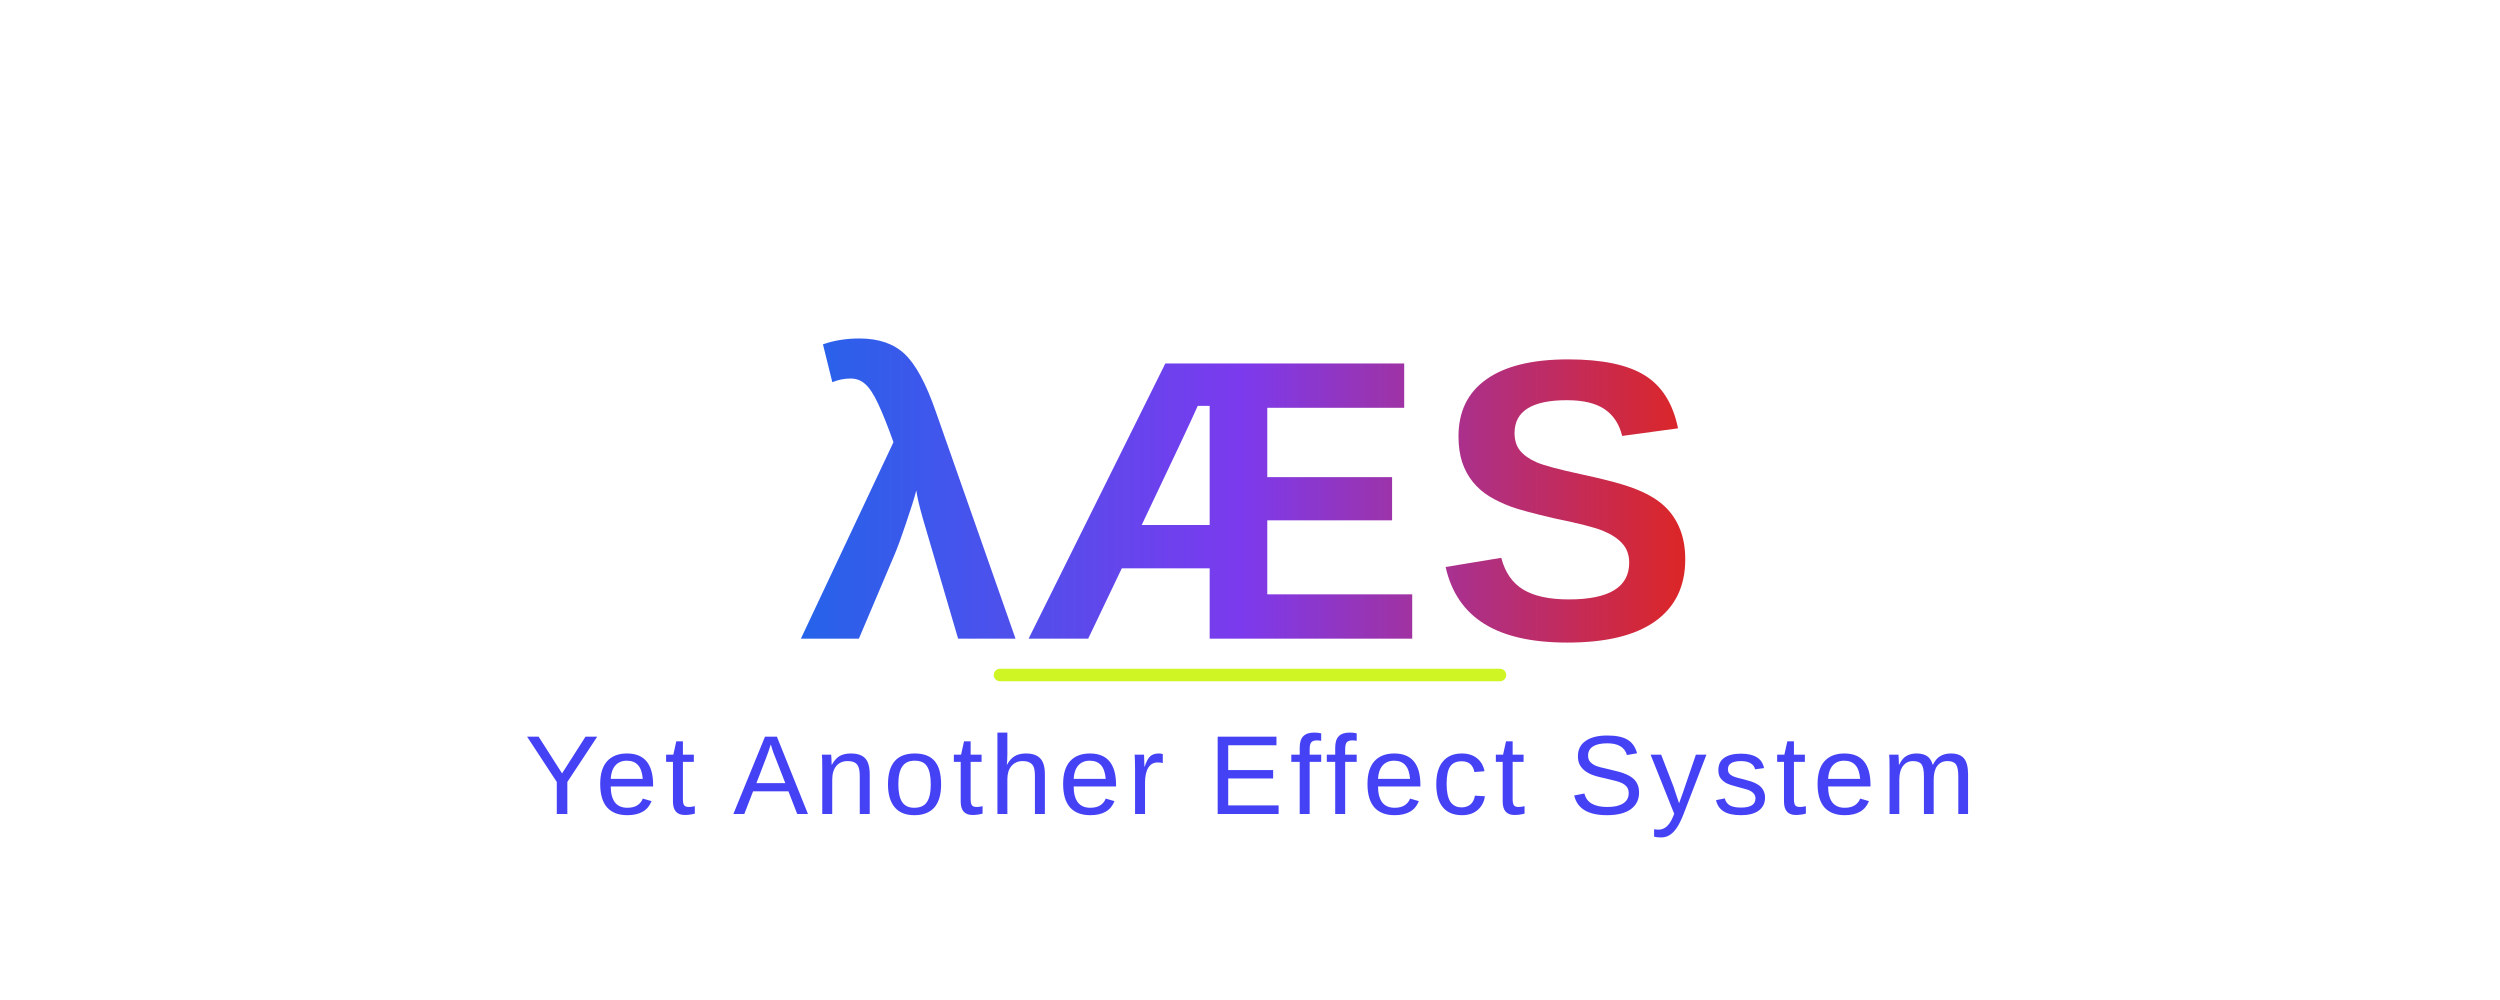
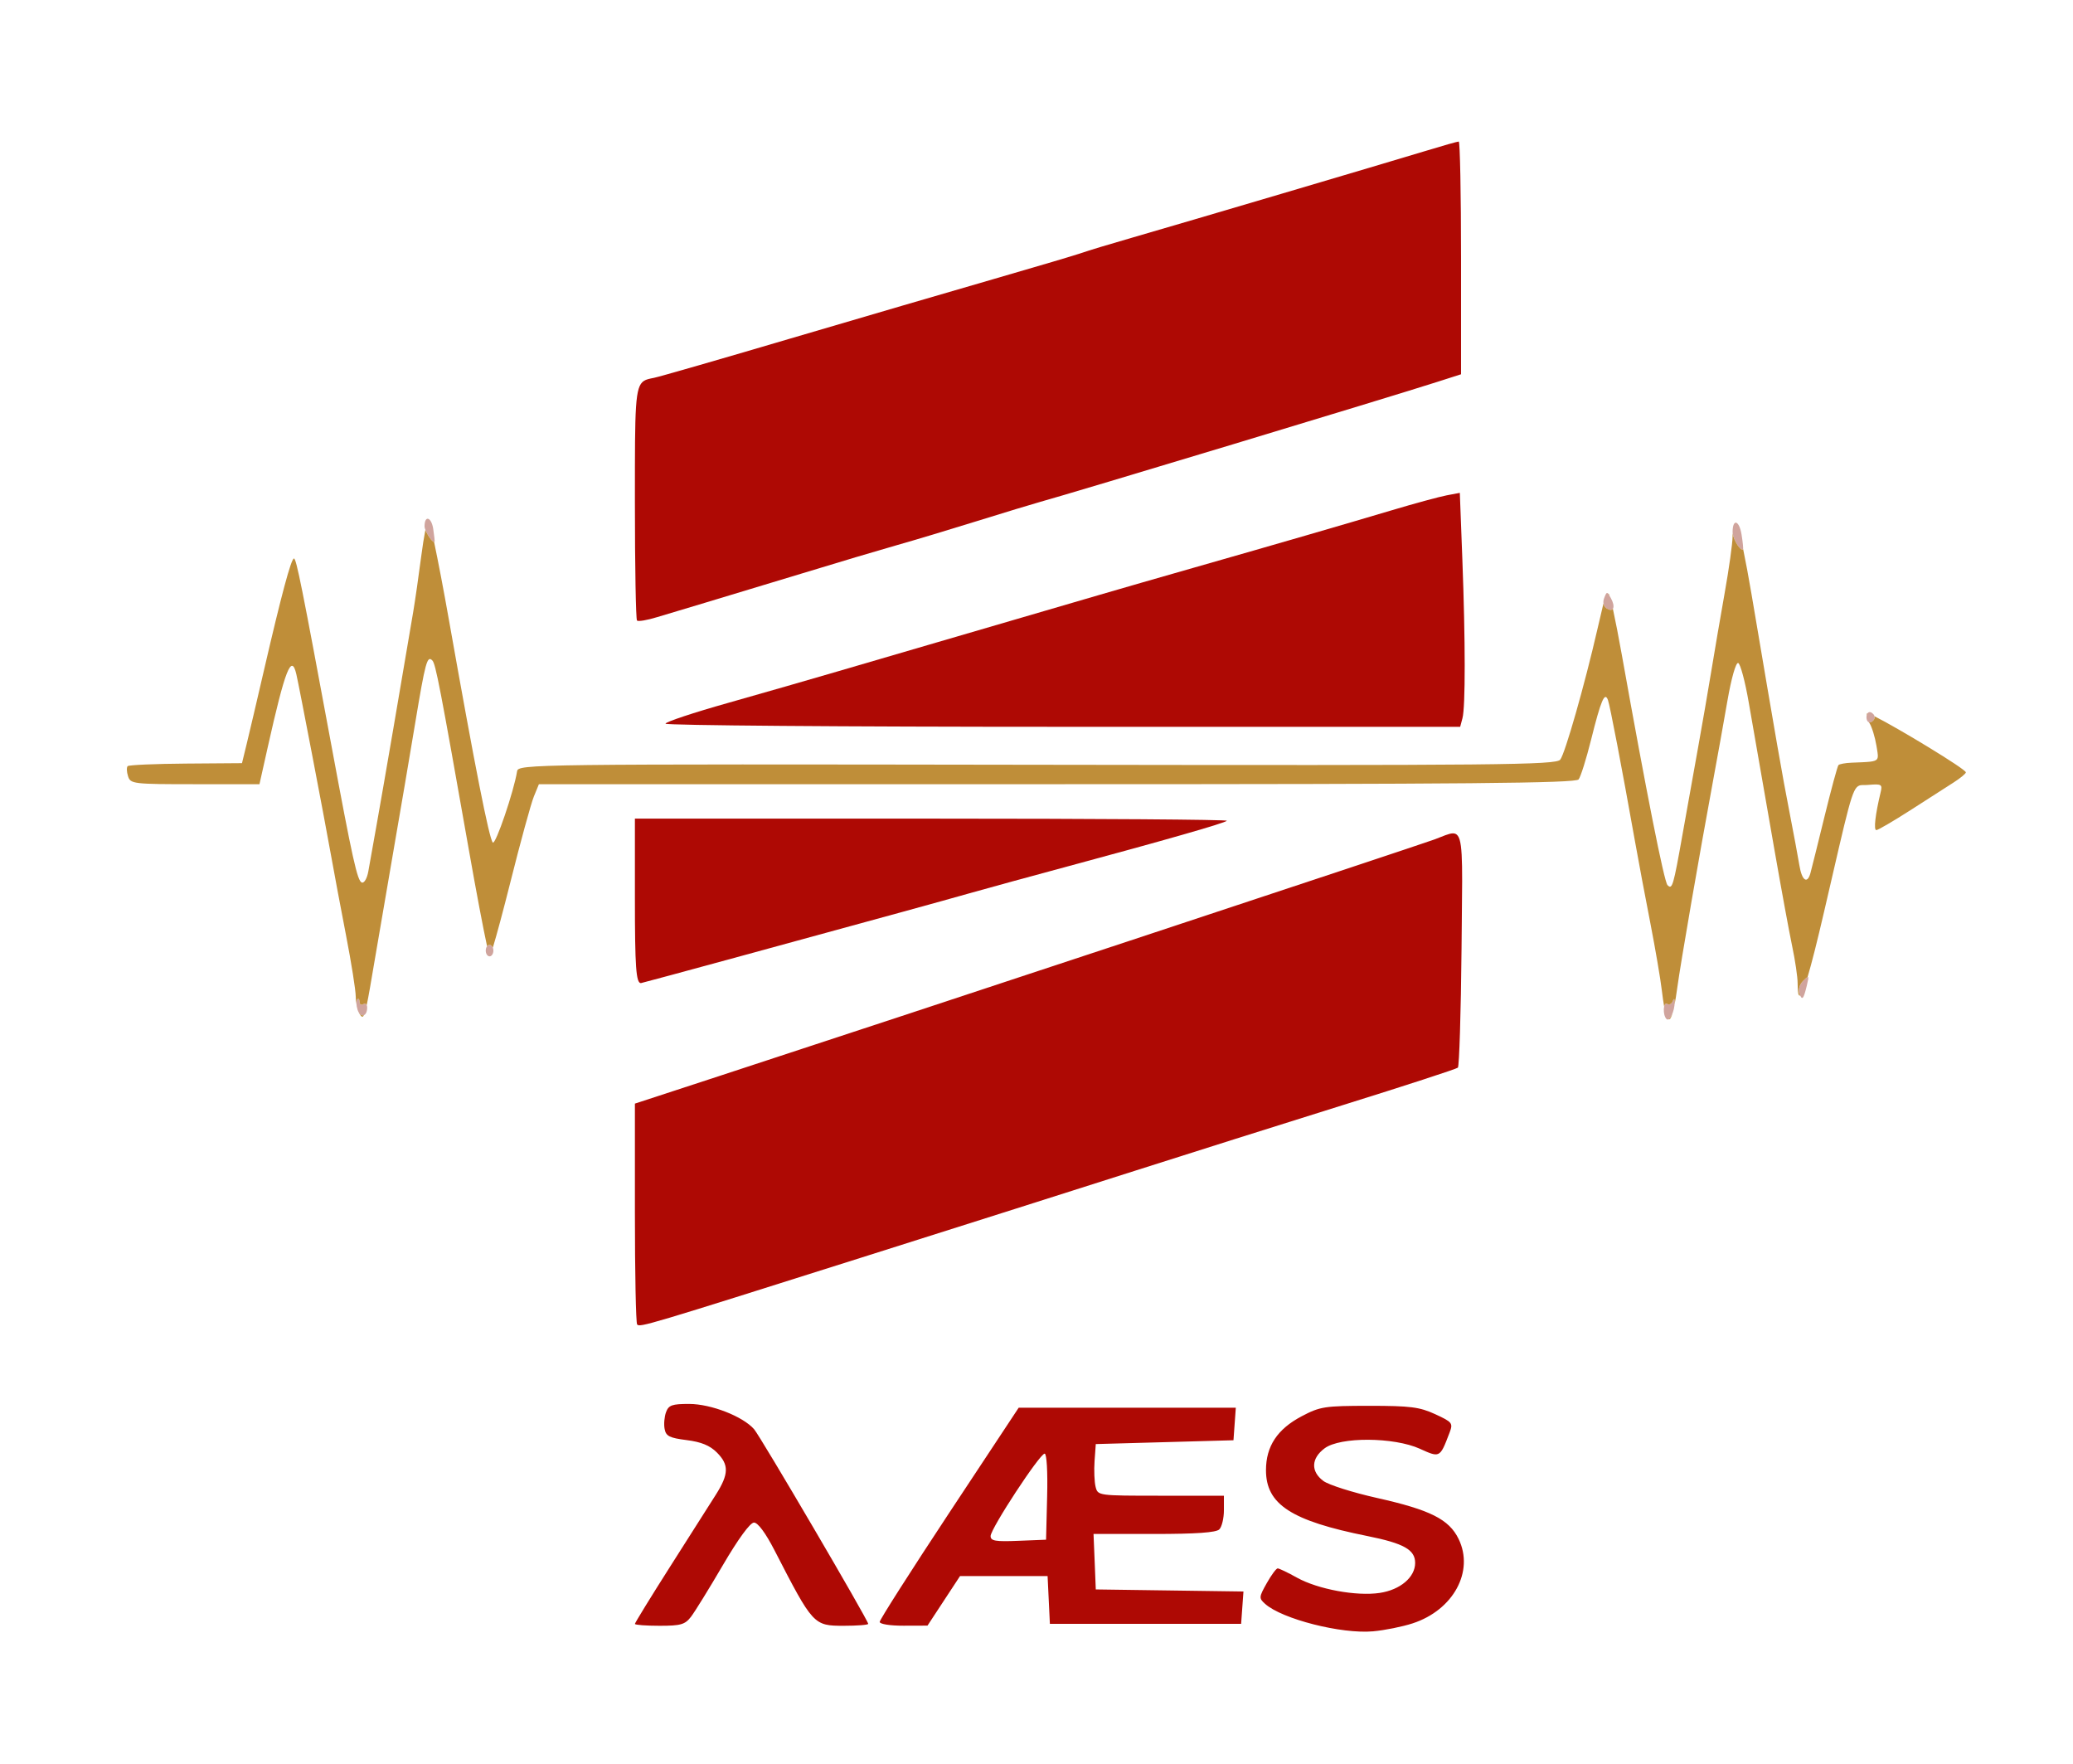
- <svg xmlns="http://www.w3.org/2000/svg" viewBox="0 0 200 80">
-   <defs>
-     <linearGradient id="textGradient" x1="0%" y1="0%" x2="100%" y2="0%">
-       <stop offset="0%" style="stop-color:#2563eb;stop-opacity:1" />
-       <stop offset="50%" style="stop-color:#7c3aed;stop-opacity:1" />
-       <stop offset="100%" style="stop-color:#dc2626;stop-opacity:1" />
-     </linearGradient>
-     <filter id="shadow" x="-20%" y="-20%" width="140%" height="140%">
-       <feDropShadow dx="2" dy="2" stdDeviation="3" flood-opacity="0.3" />
-     </filter>
-   </defs>
-   <text x="100" y="40" font-family="'Segoe UI', Arial, sans-serif" font-size="32" font-weight="bold" text-anchor="middle" dominant-baseline="central" fill="url(#textGradient)" letter-spacing="0.5px">λÆS</text>
-   <line x1="80" y1="54" x2="120" y2="54" stroke="#cff525" stroke-width="1" stroke-linecap="round" />
-   <text x="100" y="62" font-family="'Segoe UI', Arial, sans-serif" font-size="9" font-weight="normal" text-anchor="middle" dominant-baseline="central" fill="#4542f5" letter-spacing="0.5px">Yet Another Effect System</text>
+ <svg xmlns="http://www.w3.org/2000/svg" width="542" height="461" viewBox="0 0 542 461">
+   <g>
+     <path d="M 184.50 157.52 C180.10,158.83 174.39,160.54 171.80,161.33 C169.22,162.13 166.86,162.52 166.55,162.22 C166.25,161.92 166.00,148.07 166.00,131.46 L 166.00 130.00 C166.00,106.19 166.00,101.13 168.33,99.59 C169.00,99.14 169.87,99.00 171.00,98.77 C172.38,98.50 188.35,93.90 206.50,88.54 C224.65,83.19 248.73,76.15 260.00,72.89 C271.27,69.63 281.62,66.56 283.00,66.06 C284.38,65.56 290.23,63.79 296.00,62.13 C309.51,58.23 362.04,42.70 372.65,39.48 C377.13,38.11 381.06,37.00 381.40,37.00 C381.73,37.00 382.00,50.69 382.00,67.42 L 382.00 97.84 L 375.75 99.84 C363.98,103.63 279.95,129.02 272.00,131.19 C270.08,131.72 262.65,133.98 255.50,136.20 C248.35,138.43 238.90,141.27 234.50,142.51 C230.10,143.76 218.85,147.10 209.50,149.96 C200.15,152.81 188.90,156.21 184.50,157.52 ZM 225.00 328.82 C169.25,346.46 167.35,347.02 166.59,346.25 C166.26,345.93 166.00,332.80 166.00,317.08 L 166.00 288.50 L 188.75 281.06 C231.59,267.06 370.50,221.12 375.00,219.46 C375.61,219.23 376.17,219.01 376.68,218.81 C378.47,218.10 379.71,217.61 380.56,217.98 C382.45,218.83 382.39,224.04 382.20,240.91 C382.18,243.08 382.15,245.43 382.13,248.00 C381.97,264.77 381.53,278.77 381.17,279.10 C380.80,279.44 367.23,283.86 351.00,288.92 C334.77,293.99 310.48,301.67 297.00,305.97 C283.52,310.28 251.12,320.56 225.00,328.82 ZM 382.37 187.75 L 381.77 190.00 L 277.88 190.00 C220.75,190.00 174.00,189.63 174.00,189.18 C174.00,188.73 181.31,186.30 190.25,183.78 C199.19,181.25 212.01,177.57 218.75,175.59 C225.49,173.62 236.40,170.43 243.00,168.50 C259.58,163.66 276.82,158.63 287.50,155.50 C292.45,154.05 303.48,150.87 312.00,148.44 C334.47,142.03 350.95,137.24 363.69,133.45 C369.84,131.61 376.41,129.83 378.28,129.48 L 381.68 128.84 L 382.34 146.17 C383.15,167.64 383.16,184.78 382.37,187.75 ZM 193.65 249.95 C179.44,253.83 167.70,257.00 167.57,257.00 C166.30,257.00 166.00,252.79 166.00,234.83 L 166.00 214.00 L 243.67 214.00 C286.38,214.00 321.08,214.25 320.77,214.56 C320.16,215.18 304.69,219.61 279.00,226.53 C269.92,228.97 258.45,232.11 253.50,233.51 C244.11,236.16 236.45,238.26 193.65,249.95 ZM 251.01 412.00 L 242.50 424.96 L 236.25 424.98 C232.70,424.99 230.00,424.56 230.00,423.99 C230.00,423.44 238.18,410.61 248.17,395.49 L 266.34 368.00 L 323.11 368.00 L 322.50 376.50 L 286.50 377.50 L 286.18 381.92 C286.01,384.35 286.13,387.39 286.45,388.67 C287.04,390.99 287.09,391.00 303.52,391.00 L 320.00 391.00 L 320.00 394.80 C320.00,396.89 319.46,399.14 318.80,399.80 C317.97,400.63 312.75,401.00 301.76,401.00 L 285.91 401.00 L 286.21 408.25 L 286.50 415.50 L 325.11 416.04 L 324.50 424.50 L 274.50 424.50 L 274.20 418.25 L 273.90 412.00 ZM 369.37 424.36 C366.69,425.24 362.02,426.18 359.00,426.45 C350.75,427.20 335.18,423.24 330.77,419.27 C329.12,417.80 329.15,417.51 331.20,413.86 C332.39,411.74 333.68,410.00 334.06,410.00 C334.44,410.00 336.72,411.09 339.12,412.43 C344.61,415.47 354.67,417.32 360.74,416.41 C366.11,415.61 370.00,412.31 370.00,408.57 C370.00,405.12 367.04,403.46 357.50,401.54 C337.59,397.55 331.00,393.27 331.00,384.33 C331.00,378.06 333.97,373.58 340.35,370.22 C345.15,367.69 346.34,367.51 358.00,367.50 C368.76,367.50 371.16,367.81 375.25,369.69 C379.73,371.76 379.94,372.03 379.00,374.51 C377.65,378.04 377.04,379.69 375.95,380.09 C375.02,380.44 373.73,379.86 371.32,378.77 L 371.25 378.73 C364.43,375.65 350.39,375.57 346.33,378.61 C342.80,381.24 342.67,384.66 346.00,387.14 C347.38,388.17 353.67,390.16 360.00,391.58 C373.94,394.70 378.85,397.16 381.36,402.30 C385.49,410.77 380.01,420.87 369.37,424.36 ZM 180.68 422.63 C179.09,424.69 178.01,425.00 172.43,425.00 C168.89,425.00 166.00,424.78 166.00,424.51 C166.00,424.24 170.16,417.47 175.25,409.47 C180.34,401.47 185.70,393.03 187.17,390.72 C190.58,385.34 190.63,382.90 187.43,379.70 C185.59,377.86 183.33,376.94 179.52,376.46 C175.06,375.90 174.12,375.43 173.77,373.56 C173.53,372.33 173.70,370.35 174.14,369.16 C174.82,367.32 175.71,367.00 180.22,367.01 C185.91,367.02 194.22,370.26 197.16,373.61 C198.82,375.51 227.00,423.56 227.00,424.50 C227.00,424.77 224.14,425.00 220.65,425.00 C212.71,425.00 212.59,424.87 202.49,405.25 C200.15,400.71 198.14,398.01 197.13,398.02 C196.12,398.04 193.01,402.30 189.00,409.15 C185.43,415.26 181.68,421.32 180.68,422.63 ZM 259.00 401.55 C259.00,402.82 260.26,403.04 266.25,402.79 L 273.50 402.50 L 273.78 391.25 C273.95,384.72 273.67,380.00 273.13,380.00 C271.86,380.00 259.00,399.61 259.00,401.55 Z" fill="rgb(174,9,4)" />
+     <path d="M 455.34 139.72 C455.67,141.74 455.84,143.49 455.72,143.60 C455.06,144.20 453.00,140.79 453.00,139.10 C453.00,135.51 454.73,135.96 455.34,139.72 ZM 113.27 138.26 C113.54,140.04 113.70,141.57 113.63,141.65 C113.18,142.17 111.00,138.82 111.00,137.60 C111.00,134.60 112.79,135.12 113.27,138.26 ZM 437.85 262.00 C437.86,264.38 436.51,267.17 435.72,266.39 C434.66,265.33 434.84,261.78 435.91,262.45 C436.42,262.76 437.06,262.45 437.34,261.76 C437.68,260.91 437.84,260.98 437.85,262.00 ZM 421.14 156.29 C422.46,158.64 421.89,160.18 420.10,159.07 C419.23,158.53 418.98,157.51 419.42,156.35 C420.10,154.58 420.18,154.58 421.14,156.29 ZM 96.00 263.38 C96.00,265.81 94.20,266.21 93.48,263.94 C93.12,262.79 93.08,261.58 93.41,261.26 C93.73,260.93 94.00,261.22 94.00,261.89 C94.00,262.57 94.45,262.84 95.00,262.50 C95.55,262.16 96.00,262.56 96.00,263.38 ZM 472.41 257.63 C471.52,261.31 471.19,261.65 470.43,259.67 C470.08,258.77 470.53,257.32 471.45,256.40 C472.98,254.88 473.05,254.96 472.41,257.63 ZM 129.00 248.50 C129.00,249.32 128.55,250.00 128.00,250.00 C127.45,250.00 127.00,249.32 127.00,248.50 C127.00,247.68 127.45,247.00 128.00,247.00 C128.55,247.00 129.00,247.68 129.00,248.50 ZM 490.15 187.50 C490.15,188.02 489.67,188.61 489.08,188.81 C488.48,189.01 488.00,188.42 488.00,187.50 C488.00,186.58 488.48,185.99 489.08,186.19 C489.67,186.39 490.15,186.98 490.15,187.50 Z" fill="rgb(208,164,157)" />
+     <path d="M 437.85 262.00 C437.84,260.98 437.68,260.91 437.34,261.76 C437.06,262.45 436.42,262.76 435.91,262.45 C435.51,262.20 435.24,262.54 435.10,263.11 C434.90,262.01 434.71,260.64 434.51,259.00 C434.16,255.98 432.81,248.10 431.53,241.50 C430.24,234.90 428.42,225.23 427.49,220.00 C423.93,200.05 420.94,184.44 420.41,183.00 C419.57,180.70 418.57,183.05 415.97,193.50 C414.73,198.45 413.28,203.06 412.74,203.75 C411.96,204.74 383.48,205.00 276.33,205.00 L 140.90 205.00 L 139.57 208.25 C138.84,210.04 136.06,220.16 133.41,230.75 C131.57,238.08 129.84,244.49 128.86,247.73 C128.68,247.30 128.36,247.00 128.00,247.00 C127.75,247.00 127.52,247.14 127.35,247.37 C126.38,242.92 124.55,233.31 122.60,222.25 C115.02,179.34 113.91,173.56 113.04,172.66 C111.69,171.27 111.22,172.99 108.55,189.06 C107.14,197.55 104.66,212.15 103.03,221.50 C101.41,230.85 99.13,244.12 97.97,251.00 C96.99,256.81 96.36,260.51 95.88,262.75 C95.71,262.38 95.38,262.26 95.00,262.50 C94.45,262.84 94.00,262.57 94.00,261.89 C94.00,261.22 93.73,260.93 93.41,261.26 C93.22,261.45 93.15,261.93 93.20,262.54 C93.08,261.87 93.01,261.15 93.01,260.50 C93.00,258.85 91.86,251.65 90.47,244.50 C89.09,237.35 87.31,227.90 86.53,223.50 C84.82,213.90 78.22,179.43 77.48,176.25 C76.21,170.78 74.56,174.98 70.02,195.25 L 67.84 205.00 L 50.99 205.00 C34.81,205.00 34.11,204.92 33.48,202.92 C33.11,201.78 33.07,200.59 33.38,200.28 C33.70,199.97 40.55,199.67 48.61,199.61 L 63.27 199.50 L 64.49 194.50 C65.16,191.75 67.17,183.20 68.95,175.50 C73.57,155.52 76.12,146.00 76.86,146.00 C77.48,146.01 78.95,153.35 86.58,194.50 C92.17,224.64 93.43,230.32 94.61,230.71 C95.23,230.91 95.98,229.60 96.30,227.79 C96.62,225.98 97.60,220.45 98.49,215.50 C99.93,207.50 105.55,174.78 108.03,160.00 C108.54,156.98 109.48,150.45 110.12,145.50 C110.47,142.82 110.87,140.31 111.22,138.50 C111.72,139.83 112.99,141.67 113.50,141.70 C114.52,146.55 115.94,153.93 117.41,162.25 C124.12,200.14 127.89,219.29 128.85,220.25 C129.56,220.96 134.37,206.83 135.20,201.61 C135.49,199.76 138.74,199.72 271.07,199.92 C392.30,200.11 406.78,199.97 407.93,198.59 C409.17,197.09 414.35,178.93 417.65,164.50 C418.37,161.35 418.87,159.21 419.23,157.77 C419.32,158.31 419.62,158.77 420.10,159.07 C420.89,159.56 421.44,159.53 421.70,159.15 C422.34,162.10 423.20,166.47 424.05,171.25 C430.45,207.09 435.10,230.50 435.98,231.38 C437.23,232.63 437.49,231.77 439.93,218.00 C441.06,211.68 442.87,201.55 443.96,195.50 C445.05,189.45 446.61,180.45 447.42,175.50 C448.23,170.55 449.81,161.32 450.93,155.00 C452.06,148.68 452.98,142.06 452.99,140.31 C452.99,140.01 453.00,139.72 453.02,139.44 C453.25,141.20 455.10,144.16 455.72,143.60 C455.73,143.59 455.74,143.56 455.75,143.51 C456.42,146.72 457.18,150.81 457.94,155.29 C464.69,195.21 465.88,202.03 467.84,212.13 C468.95,217.83 470.13,224.19 470.47,226.25 C471.12,230.21 472.53,231.19 473.35,228.25 C473.62,227.29 475.27,220.65 477.02,213.50 C478.77,206.35 480.42,200.27 480.68,200.00 C480.95,199.73 482.48,199.44 484.08,199.38 C488.51,199.19 490.24,199.21 490.77,198.42 C491.11,197.93 490.97,197.12 490.74,195.73 C490.70,195.49 490.65,195.23 490.61,194.96 C490.25,192.73 489.43,190.05 488.77,189.00 C488.73,188.94 488.69,188.88 488.66,188.82 C488.79,188.86 488.93,188.86 489.08,188.81 C489.67,188.61 490.15,188.02 490.15,187.50 C490.15,187.42 490.14,187.33 490.12,187.25 C496.14,190.26 514.00,201.06 513.99,201.91 C513.99,202.23 512.53,203.44 510.74,204.58 C508.96,205.73 503.87,208.99 499.44,211.83 C495.01,214.67 491.02,217.00 490.58,217.00 C489.84,217.00 490.30,212.98 491.69,207.18 C492.21,205.03 491.98,204.89 488.48,205.18 C488.09,205.22 487.74,205.22 487.43,205.22 C486.94,205.22 486.53,205.22 486.17,205.34 C484.18,206.02 483.42,210.34 476.95,238.21 C475.13,246.06 473.69,251.78 472.60,255.42 C472.40,255.48 472.03,255.83 471.45,256.40 C470.53,257.32 470.08,258.77 470.43,259.67 C470.51,259.88 470.58,260.07 470.66,260.22 C470.21,260.52 470.00,259.44 470.00,257.01 C470.00,255.42 469.36,251.06 468.57,247.32 C467.78,243.57 465.73,232.40 464.00,222.50 C462.27,212.60 460.43,202.02 459.90,199.00 C459.37,195.98 458.16,189.04 457.21,183.58 C456.27,178.13 455.03,173.51 454.46,173.32 C453.86,173.12 452.67,177.31 451.64,183.24 C450.66,188.88 448.98,198.23 447.91,204.00 C444.18,224.20 439.44,251.57 438.51,258.38 C438.28,260.07 438.05,261.49 437.82,262.65 C437.84,262.43 437.85,262.21 437.85,262.00 ZM 95.15 265.38 C94.78,266.13 94.45,265.75 93.96,264.97 C93.91,264.89 93.86,264.79 93.80,264.68 C94.20,265.34 94.71,265.56 95.15,265.38 ZM 437.29 264.91 C436.94,266.09 436.60,266.60 436.26,266.45 C436.61,266.26 436.99,265.67 437.29,264.91 ZM 420.39 155.13 C420.48,155.16 420.58,155.25 420.69,155.35 C420.73,155.40 420.80,155.57 420.89,155.85 C420.68,155.50 420.53,155.26 420.39,155.13 ZM 488.04 187.08 C488.02,186.82 488.06,186.61 488.17,186.50 C488.19,186.48 488.22,186.47 488.28,186.48 C488.17,186.63 488.08,186.84 488.04,187.08 ZM 453.78 136.64 C453.80,136.62 453.82,136.61 453.85,136.60 C453.88,136.57 453.92,136.60 453.96,136.66 C453.90,136.64 453.84,136.64 453.78,136.64 Z" fill="rgb(191,142,57)" />
+     <path d="M 0.00 230.50 L 0.00 0.00 L 271.00 0.00 L 542.00 0.00 L 542.00 230.50 L 542.00 461.00 L 271.00 461.00 L 0.00 461.00 L 0.00 230.50 ZM 369.37 424.36 C380.01,420.87 385.49,410.77 381.36,402.30 C378.85,397.16 373.94,394.70 360.00,391.58 C353.67,390.16 347.38,388.17 346.00,387.14 C342.67,384.66 342.80,381.24 346.33,378.61 C350.39,375.57 364.43,375.65 371.25,378.73 C376.51,381.12 376.48,381.14 379.00,374.51 C379.94,372.03 379.73,371.76 375.25,369.69 C371.16,367.81 368.76,367.50 358.00,367.50 C346.34,367.51 345.15,367.69 340.35,370.22 C333.97,373.58 331.00,378.06 331.00,384.33 C331.00,393.27 337.59,397.55 357.50,401.54 C367.04,403.46 370.00,405.12 370.00,408.57 C370.00,412.31 366.11,415.61 360.74,416.41 C354.67,417.32 344.61,415.47 339.12,412.43 C336.72,411.09 334.44,410.00 334.06,410.00 C333.68,410.00 332.39,411.74 331.20,413.86 C329.15,417.51 329.12,417.80 330.77,419.27 C335.18,423.24 350.75,427.20 359.00,426.45 C362.02,426.18 366.69,425.24 369.37,424.36 ZM 180.68 422.63 C181.68,421.32 185.43,415.26 189.00,409.15 C193.01,402.30 196.12,398.04 197.13,398.02 C198.14,398.01 200.15,400.71 202.49,405.25 C212.59,424.87 212.71,425.00 220.65,425.00 C224.14,425.00 227.00,424.77 227.00,424.50 C227.00,423.56 198.82,375.51 197.16,373.61 C194.22,370.26 185.91,367.02 180.22,367.01 C175.71,367.00 174.82,367.32 174.14,369.16 C173.70,370.35 173.53,372.33 173.77,373.56 C174.12,375.43 175.06,375.90 179.52,376.46 C183.33,376.94 185.59,377.86 187.43,379.70 C190.63,382.90 190.58,385.34 187.17,390.72 C185.70,393.03 180.34,401.47 175.25,409.47 C170.16,417.47 166.00,424.24 166.00,424.51 C166.00,424.78 168.89,425.00 172.43,425.00 C178.01,425.00 179.09,424.69 180.68,422.63 ZM 246.76 418.48 L 251.01 412.00 L 262.46 412.00 L 273.90 412.00 L 274.20 418.25 L 274.50 424.50 L 299.50 424.50 L 324.50 424.50 L 324.81 420.27 L 325.11 416.04 L 305.81 415.77 L 286.50 415.50 L 286.21 408.25 L 285.91 401.00 L 301.76 401.00 C312.75,401.00 317.97,400.63 318.80,399.80 C319.46,399.14 320.00,396.89 320.00,394.80 L 320.00 391.00 L 303.52 391.00 C287.09,391.00 287.04,390.99 286.45,388.67 C286.13,387.39 286.01,384.35 286.18,381.92 L 286.50 377.50 L 304.50 377.00 L 322.50 376.50 L 322.81 372.25 L 323.11 368.00 L 294.73 368.00 L 266.34 368.00 L 248.17 395.49 C238.18,410.61 230.00,423.44 230.00,423.99 C230.00,424.56 232.70,424.99 236.25,424.98 L 242.50 424.96 L 246.76 418.48 ZM 225.00 328.82 C251.12,320.56 283.52,310.28 297.00,305.97 C310.48,301.67 334.77,293.99 351.00,288.92 C367.23,283.86 380.80,279.44 381.17,279.10 C381.53,278.77 381.97,264.77 382.13,248.00 C382.46,213.96 383.09,216.47 375.00,219.46 C370.50,221.12 231.59,267.06 188.75,281.06 L 166.00 288.50 L 166.00 317.08 C166.00,332.80 166.26,345.93 166.59,346.25 C167.35,347.02 169.25,346.46 225.00,328.82 ZM 438.51 258.38 C439.44,251.57 444.18,224.20 447.91,204.00 C448.98,198.23 450.66,188.88 451.64,183.24 C452.67,177.31 453.86,173.12 454.46,173.32 C455.03,173.51 456.27,178.13 457.21,183.58 C458.16,189.04 459.37,195.98 459.90,199.00 C460.43,202.02 462.27,212.60 464.00,222.50 C465.73,232.40 467.78,243.57 468.57,247.32 C469.36,251.06 470.00,255.42 470.00,257.01 C470.00,264.71 472.15,258.91 476.95,238.21 C485.37,201.96 484.11,205.55 488.48,205.18 C491.98,204.89 492.21,205.03 491.69,207.18 C490.30,212.98 489.84,217.00 490.58,217.00 C491.02,217.00 495.01,214.67 499.44,211.83 C503.87,208.99 508.96,205.73 510.74,204.58 C512.53,203.44 513.99,202.23 513.99,201.91 C514.00,200.90 488.81,185.86 488.17,186.50 C487.84,186.82 488.11,187.95 488.77,189.00 C489.43,190.05 490.25,192.73 490.61,194.96 C491.31,199.36 491.78,199.05 484.08,199.38 C482.48,199.44 480.95,199.73 480.68,200.00 C480.42,200.27 478.77,206.35 477.02,213.50 C475.27,220.65 473.62,227.29 473.35,228.25 C472.53,231.19 471.12,230.21 470.47,226.25 C470.13,224.19 468.95,217.83 467.84,212.13 C465.88,202.03 464.69,195.21 457.94,155.29 C456.15,144.72 454.31,136.31 453.85,136.60 C453.38,136.88 453.00,138.55 452.99,140.31 C452.98,142.06 452.06,148.68 450.93,155.00 C449.81,161.32 448.23,170.55 447.42,175.50 C446.61,180.45 445.05,189.45 443.96,195.50 C442.87,201.55 441.06,211.68 439.93,218.00 C437.49,231.77 437.23,232.63 435.98,231.38 C435.10,230.50 430.45,207.09 424.05,171.25 C422.55,162.86 421.04,155.71 420.69,155.35 C419.95,154.62 419.82,155.02 417.65,164.50 C414.35,178.93 409.17,197.09 407.93,198.59 C406.78,199.97 392.30,200.11 271.07,199.92 C138.74,199.72 135.49,199.76 135.20,201.61 C134.37,206.83 129.56,220.96 128.85,220.25 C127.89,219.29 124.12,200.14 117.41,162.25 C114.76,147.27 112.30,135.34 111.94,135.75 C111.58,136.16 110.76,140.55 110.12,145.50 C109.48,150.45 108.54,156.98 108.03,160.00 C105.55,174.78 99.93,207.50 98.49,215.50 C97.60,220.45 96.62,225.98 96.30,227.79 C95.98,229.60 95.23,230.91 94.61,230.71 C93.43,230.32 92.17,224.64 86.58,194.50 C78.95,153.35 77.48,146.01 76.86,146.00 C76.12,146.00 73.57,155.52 68.95,175.50 C67.17,183.20 65.16,191.75 64.49,194.50 L 63.27 199.50 L 48.61 199.61 C40.55,199.67 33.70,199.97 33.38,200.28 C33.07,200.59 33.11,201.78 33.48,202.92 C34.11,204.92 34.81,205.00 50.99,205.00 L 67.84 205.00 L 70.02 195.25 C74.56,174.98 76.21,170.78 77.48,176.25 C78.22,179.43 84.82,213.90 86.53,223.50 C87.31,227.90 89.09,237.35 90.47,244.50 C91.86,251.65 93.00,258.85 93.01,260.50 C93.02,262.15 93.45,264.16 93.96,264.97 C95.21,266.95 95.38,266.37 97.97,251.00 C99.13,244.12 101.41,230.85 103.03,221.50 C104.66,212.15 107.14,197.55 108.55,189.06 C111.22,172.99 111.69,171.27 113.04,172.66 C113.91,173.56 115.02,179.34 122.60,222.25 C125.30,237.51 127.74,249.99 128.04,250.00 C128.33,250.00 130.75,241.34 133.41,230.75 C136.06,220.16 138.84,210.04 139.57,208.25 L 140.90 205.00 L 276.33 205.00 C383.48,205.00 411.96,204.74 412.74,203.75 C413.28,203.06 414.73,198.45 415.97,193.50 C418.57,183.05 419.57,180.70 420.41,183.00 C420.94,184.44 423.93,200.05 427.49,220.00 C428.42,225.23 430.24,234.90 431.53,241.50 C432.81,248.10 434.16,255.98 434.51,259.00 C435.71,269.17 437.06,268.97 438.51,258.38 ZM 193.65 249.95 C236.45,238.26 244.11,236.16 253.50,233.51 C258.45,232.11 269.92,228.97 279.00,226.53 C304.69,219.61 320.16,215.18 320.77,214.56 C321.08,214.25 286.38,214.00 243.67,214.00 L 166.00 214.00 L 166.00 234.83 C166.00,252.79 166.30,257.00 167.57,257.00 C167.70,257.00 179.44,253.83 193.65,249.95 ZM 382.37 187.75 C383.16,184.78 383.15,167.64 382.34,146.17 L 381.68 128.84 L 378.28 129.48 C376.41,129.83 369.84,131.61 363.69,133.45 C350.95,137.24 334.47,142.03 312.00,148.44 C303.48,150.87 292.45,154.05 287.50,155.50 C276.82,158.63 259.58,163.66 243.00,168.50 C236.40,170.43 225.49,173.62 218.75,175.59 C212.01,177.57 199.19,181.25 190.25,183.78 C181.31,186.30 174.00,188.73 174.00,189.18 C174.00,189.63 220.75,190.00 277.88,190.00 L 381.77 190.00 L 382.37 187.75 ZM 184.50 157.52 C188.90,156.21 200.15,152.81 209.50,149.96 C218.85,147.10 230.10,143.76 234.50,142.51 C238.90,141.27 248.35,138.43 255.50,136.20 C262.65,133.98 270.08,131.72 272.00,131.19 C279.95,129.02 363.98,103.63 375.75,99.84 L 382.00 97.84 L 382.00 67.42 C382.00,50.69 381.73,37.00 381.40,37.00 C381.06,37.00 377.13,38.11 372.65,39.48 C362.04,42.70 309.51,58.23 296.00,62.13 C290.23,63.79 284.38,65.56 283.00,66.06 C281.62,66.56 271.27,69.63 260.00,72.89 C248.73,76.15 224.65,83.19 206.50,88.54 C188.35,93.90 172.38,98.50 171.00,98.77 C165.92,99.78 166.00,99.26 166.00,131.46 C166.00,148.07 166.25,161.92 166.55,162.22 C166.86,162.52 169.22,162.13 171.80,161.33 C174.39,160.54 180.10,158.83 184.50,157.52 ZM 259.00 401.55 C259.00,399.61 271.86,380.00 273.13,380.00 C273.67,380.00 273.95,384.72 273.78,391.25 L 273.50 402.50 L 266.25 402.79 C260.26,403.04 259.00,402.82 259.00,401.55 Z" fill="rgba(0,0,0,0)" />
+   </g>
</svg>
